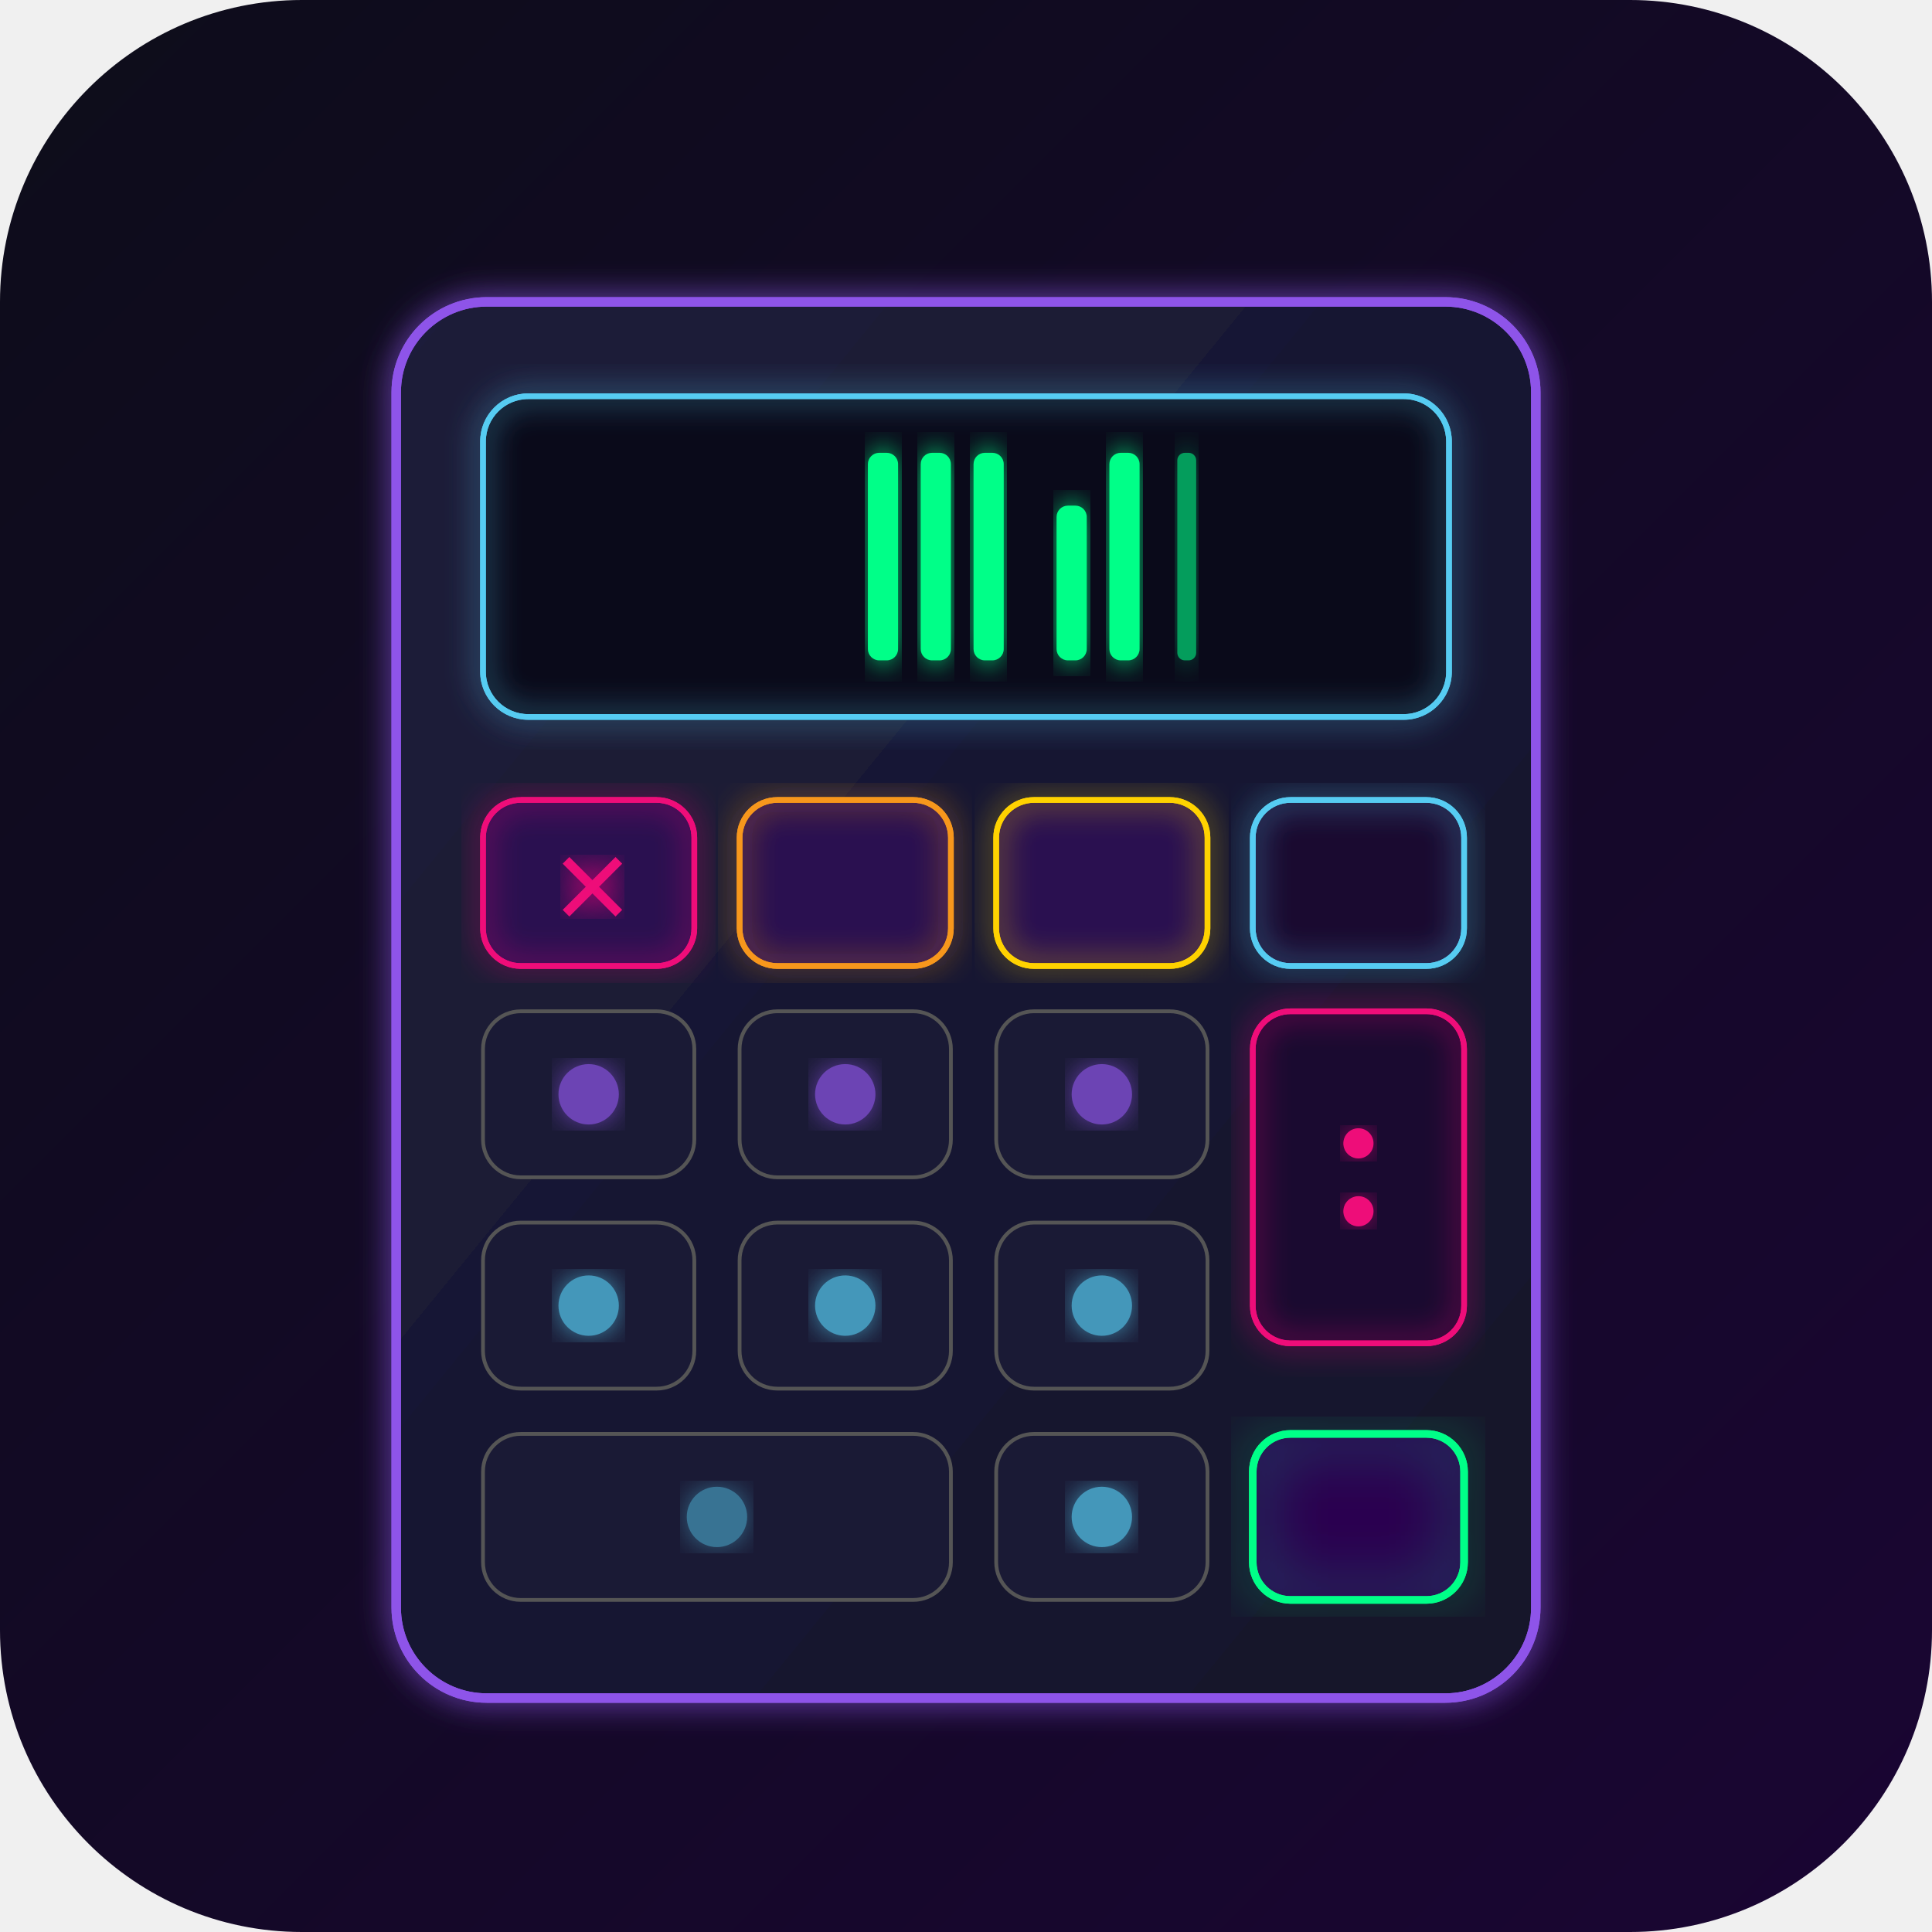
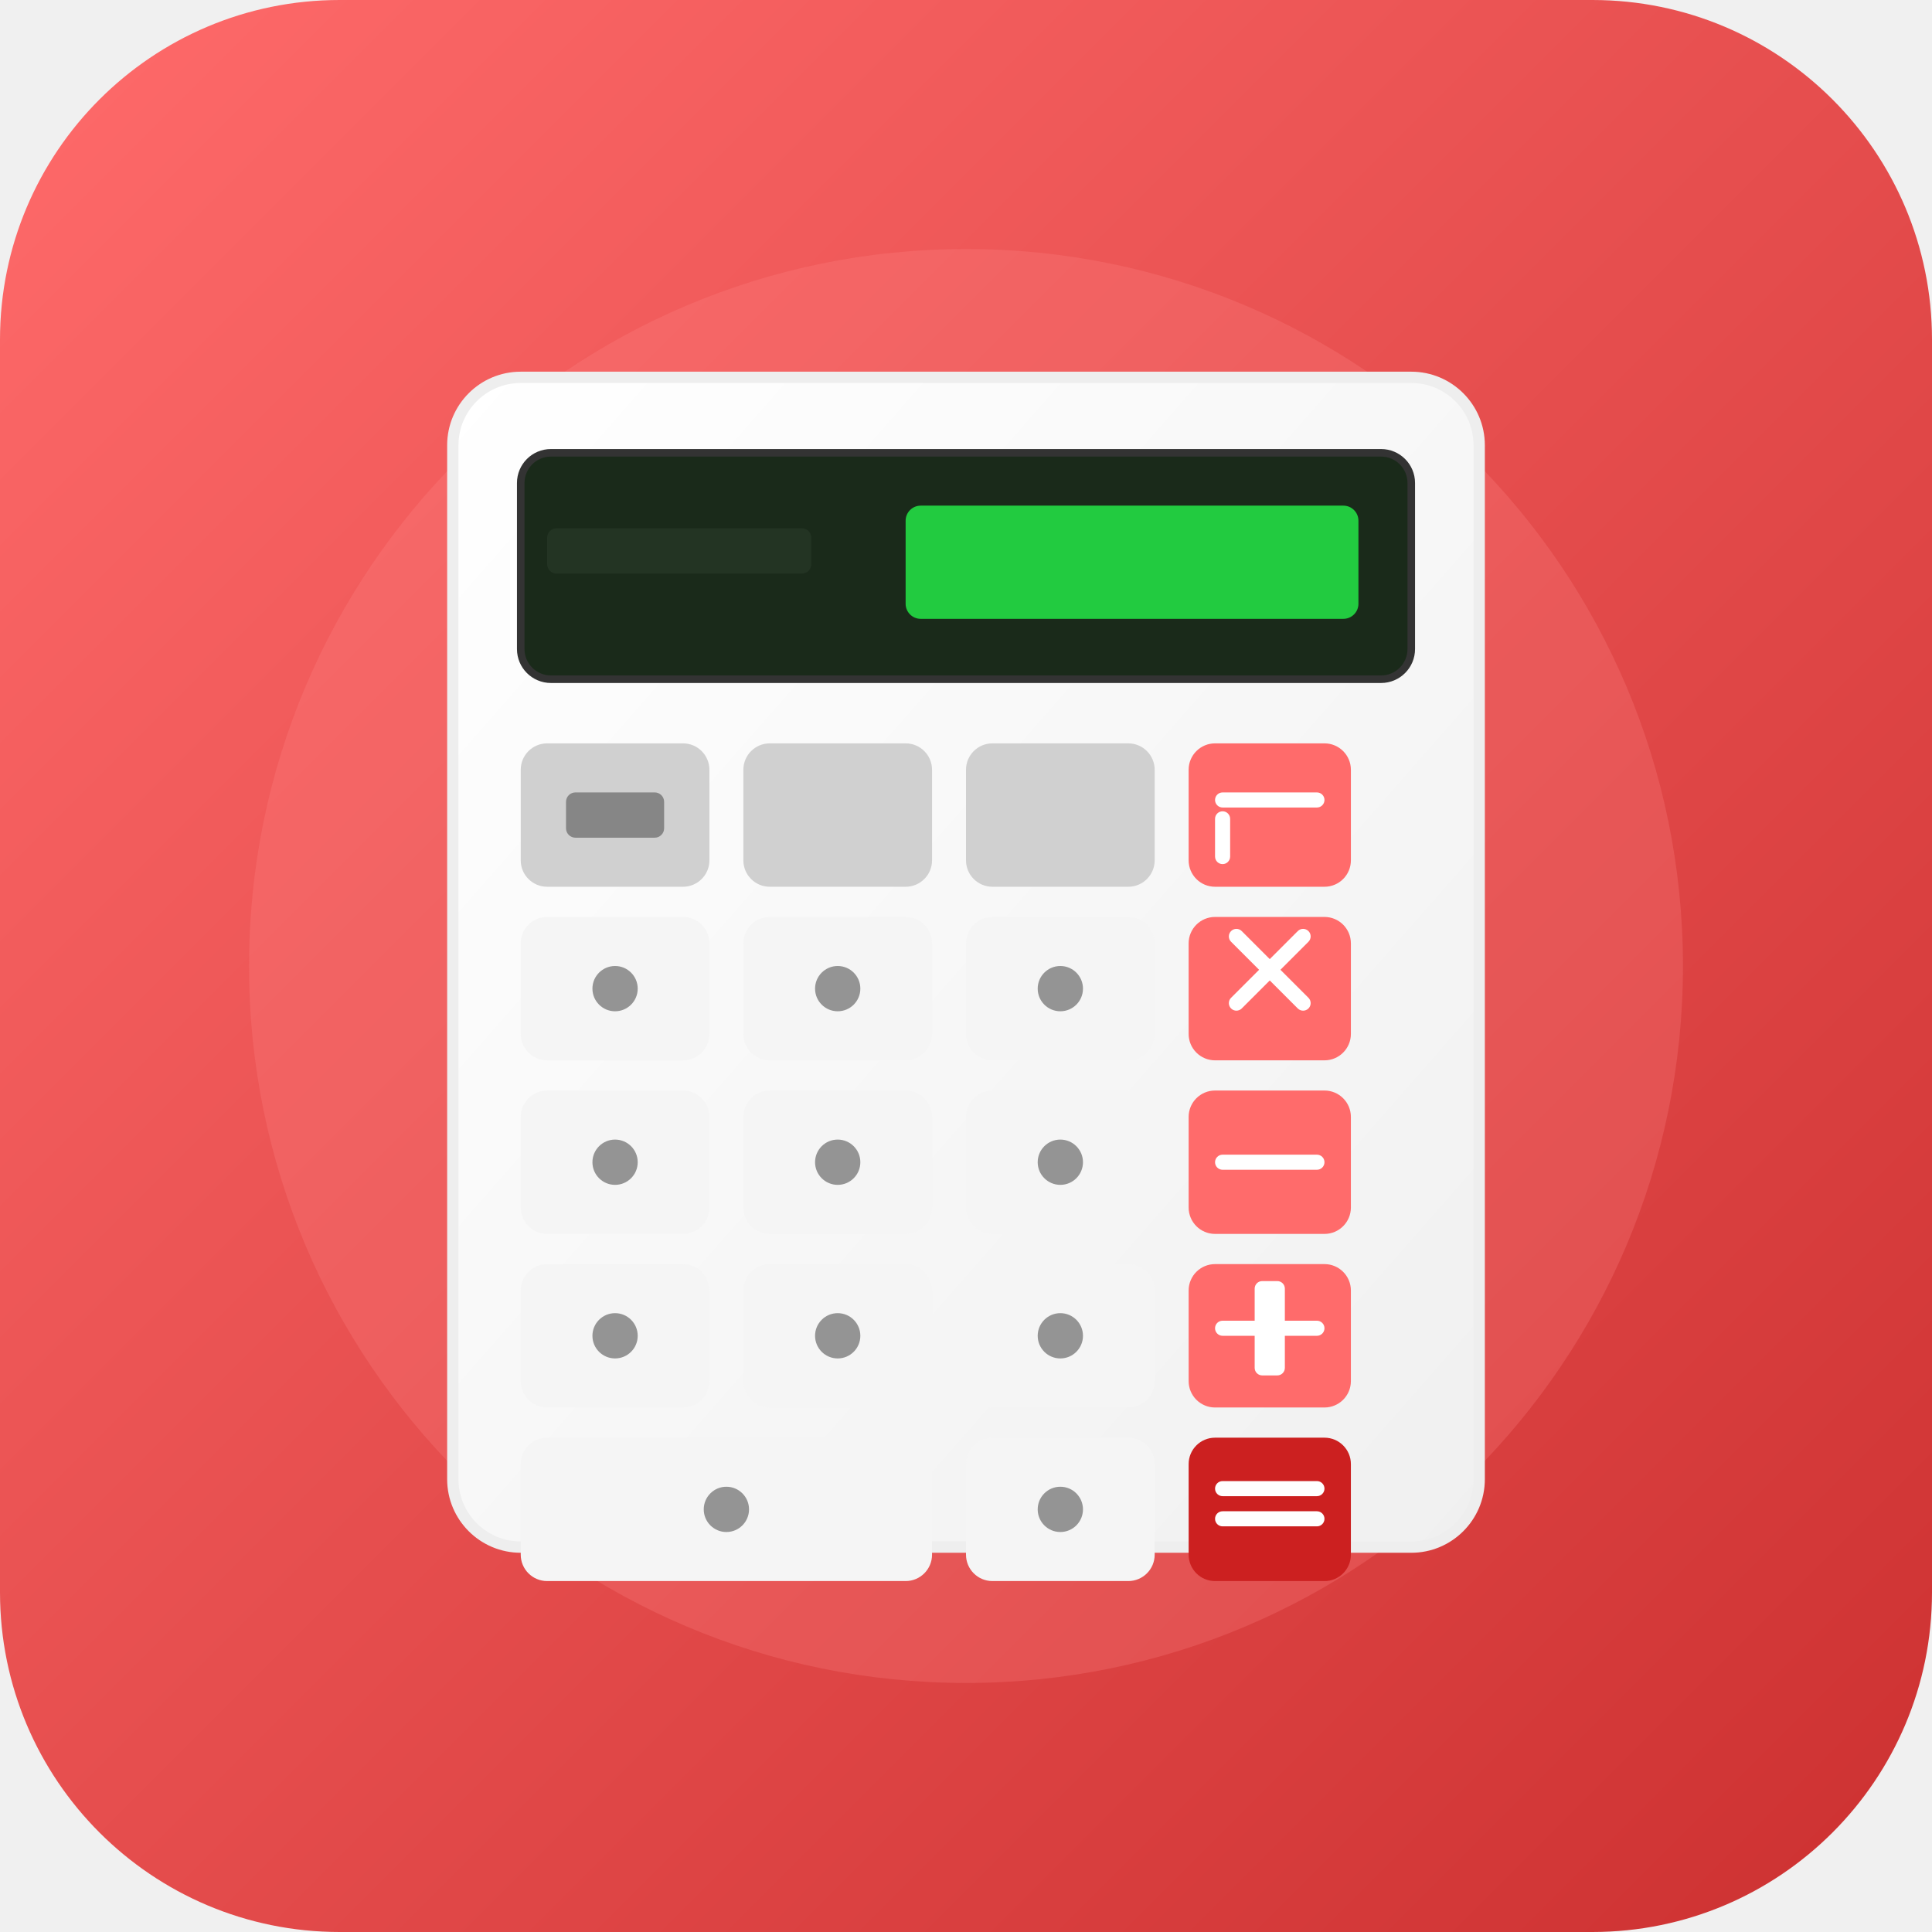
- <svg xmlns="http://www.w3.org/2000/svg" viewBox="0 0 512 512">
+ <svg xmlns="http://www.w3.org/2000/svg" viewBox="0 0 1024 1024">
  <defs>
-     <linearGradient id="bg" x1="0%" y1="0%" x2="100%" y2="100%">
-       <stop offset="0%" stop-color="#0d0d1a" />
-       <stop offset="100%" stop-color="#1a0533" />
+     <clipPath id="qc-bg-clip-01">
+       <rect width="1024" height="1024" rx="180" />
+     </clipPath>
+     <linearGradient id="qc-bg-grad-01" x1="0%" y1="0%" x2="100%" y2="100%">
+       <stop offset="0%" stop-color="#FF6B6B" />
+       <stop offset="100%" stop-color="#CC3030" />
    </linearGradient>
-     <linearGradient id="calcBody" x1="0%" y1="0%" x2="100%" y2="100%">
-       <stop offset="0%" stop-color="#1e1e3a" />
-       <stop offset="100%" stop-color="#12122a" />
+     <linearGradient id="calc-body-grad" x1="0%" y1="0%" x2="100%" y2="100%">
+       <stop offset="0%" stop-color="#FFFFFF" />
+       <stop offset="100%" stop-color="#F0F0F0" />
    </linearGradient>
-     <filter id="neon">
-       <feGaussianBlur stdDeviation="4" result="blur" />
-       <feMerge>
-         <feMergeNode in="blur" />
-         <feMergeNode in="SourceGraphic" />
-       </feMerge>
-     </filter>
-     <filter id="strongneon">
-       <feGaussianBlur stdDeviation="8" result="blur" />
-       <feMerge>
-         <feMergeNode in="blur" />
-         <feMergeNode in="SourceGraphic" />
-       </feMerge>
-     </filter>
  </defs>
-   <rect width="512" height="512" rx="80" fill="url(#bg)" />
-   <rect x="105" y="80" width="302" height="370" rx="24" fill="url(#calcBody)" stroke="#8E54E9" stroke-width="2.5" filter="url(#neon)" />
-   <rect x="105" y="80" width="302" height="370" rx="24" fill="none" stroke="#8E54E9" stroke-width="2.5" />
-   <rect x="128" y="105" width="256" height="85" rx="12" fill="#0a0a1a" stroke="#56CCF2" stroke-width="1.5" />
-   <rect x="128" y="105" width="256" height="85" rx="12" fill="none" stroke="#56CCF2" stroke-width="1.5" filter="url(#neon)" />
-   <rect x="230" y="120" width="8" height="55" rx="3" fill="#00ff88" filter="url(#neon)" />
-   <rect x="244" y="120" width="8" height="55" rx="3" fill="#00ff88" filter="url(#neon)" />
-   <rect x="258" y="120" width="8" height="55" rx="3" fill="#00ff88" filter="url(#neon)" />
-   <rect x="280" y="134" width="8" height="41" rx="3" fill="#00ff88" filter="url(#neon)" />
-   <rect x="294" y="120" width="8" height="55" rx="3" fill="#00ff88" filter="url(#neon)" />
-   <rect x="312" y="120" width="5" height="55" rx="2" fill="#00ff88" opacity="0.6" filter="url(#neon)" />
-   <rect x="128" y="212" width="56" height="44" rx="10" fill="#2a1050" stroke="#ee0979" stroke-width="1.5" />
-   <rect x="128" y="212" width="56" height="44" rx="10" fill="none" stroke="#ee0979" stroke-width="1.5" filter="url(#neon)" />
-   <line x1="150" y1="228" x2="164" y2="242" stroke="#ee0979" stroke-width="2.5" filter="url(#neon)" />
-   <line x1="164" y1="228" x2="150" y2="242" stroke="#ee0979" stroke-width="2.5" filter="url(#neon)" />
-   <rect x="196" y="212" width="56" height="44" rx="10" fill="#2a1050" stroke="#f7971e" stroke-width="1.5" />
-   <rect x="196" y="212" width="56" height="44" rx="10" fill="none" stroke="#f7971e" stroke-width="1.5" filter="url(#neon)" />
-   <line x1="216" y1="230" x2="236" y2="230" stroke="#f7971e" stroke-width="2.5" filter="url(#neon)" />
-   <line x1="226" y1="222" x2="226" y2="246" stroke="#f7971e" stroke-width="2.5" filter="url(#neon)" />
-   <rect x="264" y="212" width="56" height="44" rx="10" fill="#2a1050" stroke="#ffd200" stroke-width="1.5" />
-   <rect x="264" y="212" width="56" height="44" rx="10" fill="none" stroke="#ffd200" stroke-width="1.5" filter="url(#neon)" />
-   <line x1="284" y1="230" x2="304" y2="230" stroke="#ffd200" stroke-width="2.5" filter="url(#neon)" />
-   <rect x="332" y="212" width="56" height="44" rx="10" fill="#1a0a30" stroke="#56CCF2" stroke-width="1.5" />
-   <rect x="332" y="212" width="56" height="44" rx="10" fill="none" stroke="#56CCF2" stroke-width="1.5" filter="url(#neon)" />
-   <line x1="352" y1="230" x2="372" y2="230" stroke="#56CCF2" stroke-width="2.5" filter="url(#neon)" />
-   <line x1="362" y1="222" x2="362" y2="246" stroke="#56CCF2" stroke-width="2.5" filter="url(#neon)" />
-   <rect x="128" y="268" width="56" height="44" rx="10" fill="#1a1a35" stroke="#555" stroke-width="1" />
-   <circle cx="156" cy="290" r="8" fill="#8E54E9" opacity="0.7" filter="url(#neon)" />
-   <rect x="196" y="268" width="56" height="44" rx="10" fill="#1a1a35" stroke="#555" stroke-width="1" />
-   <circle cx="224" cy="290" r="8" fill="#8E54E9" opacity="0.7" filter="url(#neon)" />
-   <rect x="264" y="268" width="56" height="44" rx="10" fill="#1a1a35" stroke="#555" stroke-width="1" />
-   <circle cx="292" cy="290" r="8" fill="#8E54E9" opacity="0.7" filter="url(#neon)" />
-   <rect x="332" y="268" width="56" height="88" rx="10" fill="#1a0a30" stroke="#ee0979" stroke-width="1.5" />
-   <rect x="332" y="268" width="56" height="88" rx="10" fill="none" stroke="#ee0979" stroke-width="1.5" filter="url(#neon)" />
-   <circle cx="360" cy="303" r="4" fill="#ee0979" filter="url(#neon)" />
-   <line x1="348" y1="312" x2="372" y2="312" stroke="#ee0979" stroke-width="2.5" filter="url(#neon)" />
-   <circle cx="360" cy="321" r="4" fill="#ee0979" filter="url(#neon)" />
-   <rect x="128" y="324" width="56" height="44" rx="10" fill="#1a1a35" stroke="#555" stroke-width="1" />
-   <circle cx="156" cy="346" r="8" fill="#56CCF2" opacity="0.7" filter="url(#neon)" />
-   <rect x="196" y="324" width="56" height="44" rx="10" fill="#1a1a35" stroke="#555" stroke-width="1" />
-   <circle cx="224" cy="346" r="8" fill="#56CCF2" opacity="0.7" filter="url(#neon)" />
-   <rect x="264" y="324" width="56" height="44" rx="10" fill="#1a1a35" stroke="#555" stroke-width="1" />
-   <circle cx="292" cy="346" r="8" fill="#56CCF2" opacity="0.7" filter="url(#neon)" />
-   <rect x="128" y="380" width="124" height="44" rx="10" fill="#1a1a35" stroke="#555" stroke-width="1" />
-   <circle cx="190" cy="402" r="8" fill="#56CCF2" opacity="0.5" filter="url(#neon)" />
-   <rect x="264" y="380" width="56" height="44" rx="10" fill="#1a1a35" stroke="#555" stroke-width="1" />
-   <circle cx="292" cy="402" r="8" fill="#56CCF2" opacity="0.7" filter="url(#neon)" />
-   <rect x="332" y="380" width="56" height="44" rx="10" fill="#2a0050" stroke="#00ff88" stroke-width="2" />
-   <rect x="332" y="380" width="56" height="44" rx="10" fill="none" stroke="#00ff88" stroke-width="2" filter="url(#strongneon)" />
-   <line x1="348" y1="396" x2="372" y2="396" stroke="#00ff88" stroke-width="2.5" filter="url(#strongneon)" />
-   <line x1="348" y1="408" x2="372" y2="408" stroke="#00ff88" stroke-width="2.5" filter="url(#strongneon)" />
+   <rect width="1024" height="1024" rx="180" fill="url(#qc-bg-grad-01)" />
+   <g clip-path="url(#qc-bg-clip-01)">
+     <circle cx="512" cy="512" r="380" fill="#FF8888" opacity="0.25" />
+     <rect x="240" y="200" width="544" height="620" rx="36" fill="url(#calc-body-grad)" stroke="#EEEEEE" stroke-width="6" />
+     <rect x="276" y="240" width="472" height="120" rx="16" fill="#1A2A1A" stroke="#333333" stroke-width="4" />
+     <rect x="480" y="268" width="240" height="60" rx="8" fill="#22DD44" opacity="0.9" />
+     <rect x="290" y="280" width="140" height="24" rx="5" fill="#2A3A2A" opacity="0.6" />
+     <rect x="276" y="394" width="100" height="76" rx="14" fill="#D0D0D0" />
+     <rect x="394" y="394" width="100" height="76" rx="14" fill="#D0D0D0" />
+     <rect x="512" y="394" width="100" height="76" rx="14" fill="#D0D0D0" />
+     <rect x="630" y="394" width="86" height="76" rx="14" fill="#FF6B6B" />
+     <rect x="276" y="486" width="100" height="76" rx="14" fill="#F5F5F5" />
+     <rect x="394" y="486" width="100" height="76" rx="14" fill="#F5F5F5" />
+     <rect x="512" y="486" width="100" height="76" rx="14" fill="#F5F5F5" />
+     <rect x="630" y="486" width="86" height="76" rx="14" fill="#FF6B6B" />
+     <rect x="276" y="578" width="100" height="76" rx="14" fill="#F5F5F5" />
+     <rect x="394" y="578" width="100" height="76" rx="14" fill="#F5F5F5" />
+     <rect x="512" y="578" width="100" height="76" rx="14" fill="#F5F5F5" />
+     <rect x="630" y="578" width="86" height="76" rx="14" fill="#FF6B6B" />
+     <rect x="276" y="670" width="100" height="76" rx="14" fill="#F5F5F5" />
+     <rect x="394" y="670" width="100" height="76" rx="14" fill="#F5F5F5" />
+     <rect x="512" y="670" width="100" height="76" rx="14" fill="#F5F5F5" />
+     <rect x="630" y="670" width="86" height="76" rx="14" fill="#FF6B6B" />
+     <rect x="276" y="762" width="218" height="76" rx="14" fill="#F5F5F5" />
+     <rect x="512" y="762" width="100" height="76" rx="14" fill="#F5F5F5" />
+     <rect x="630" y="762" width="86" height="76" rx="14" fill="#CC2020" />
+     <rect x="300" y="420" width="52" height="24" rx="5" fill="#666666" opacity="0.7" />
+     <circle cx="326" cy="524" r="12" fill="#333333" opacity="0.5" />
+     <circle cx="444" cy="524" r="12" fill="#333333" opacity="0.5" />
+     <circle cx="562" cy="524" r="12" fill="#333333" opacity="0.5" />
+     <circle cx="326" cy="616" r="12" fill="#333333" opacity="0.5" />
+     <circle cx="444" cy="616" r="12" fill="#333333" opacity="0.5" />
+     <circle cx="562" cy="616" r="12" fill="#333333" opacity="0.5" />
+     <circle cx="326" cy="708" r="12" fill="#333333" opacity="0.5" />
+     <circle cx="444" cy="708" r="12" fill="#333333" opacity="0.5" />
+     <circle cx="562" cy="708" r="12" fill="#333333" opacity="0.5" />
+     <circle cx="385" cy="800" r="12" fill="#333333" opacity="0.5" />
+     <circle cx="562" cy="800" r="12" fill="#333333" opacity="0.5" />
+     <rect x="644" y="785" width="58" height="8" rx="4" fill="#FFFFFF" />
+     <rect x="644" y="801" width="58" height="8" rx="4" fill="#FFFFFF" />
+     <rect x="644" y="420" width="58" height="8" rx="4" fill="#FFFFFF" />
+     <rect x="644" y="430" width="8" height="28" rx="4" fill="#FFFFFF" />
+     <rect x="644" y="510" width="58" height="8" rx="4" fill="#FFFFFF" transform="rotate(45,673,514)" />
+     <rect x="644" y="510" width="58" height="8" rx="4" fill="#FFFFFF" transform="rotate(-45,673,514)" />
+     <rect x="644" y="612" width="58" height="8" rx="4" fill="#FFFFFF" />
+     <rect x="644" y="700" width="58" height="8" rx="4" fill="#FFFFFF" />
+     <rect x="665" y="679" width="16" height="50" rx="4" fill="#FFFFFF" />
+   </g>
</svg>
